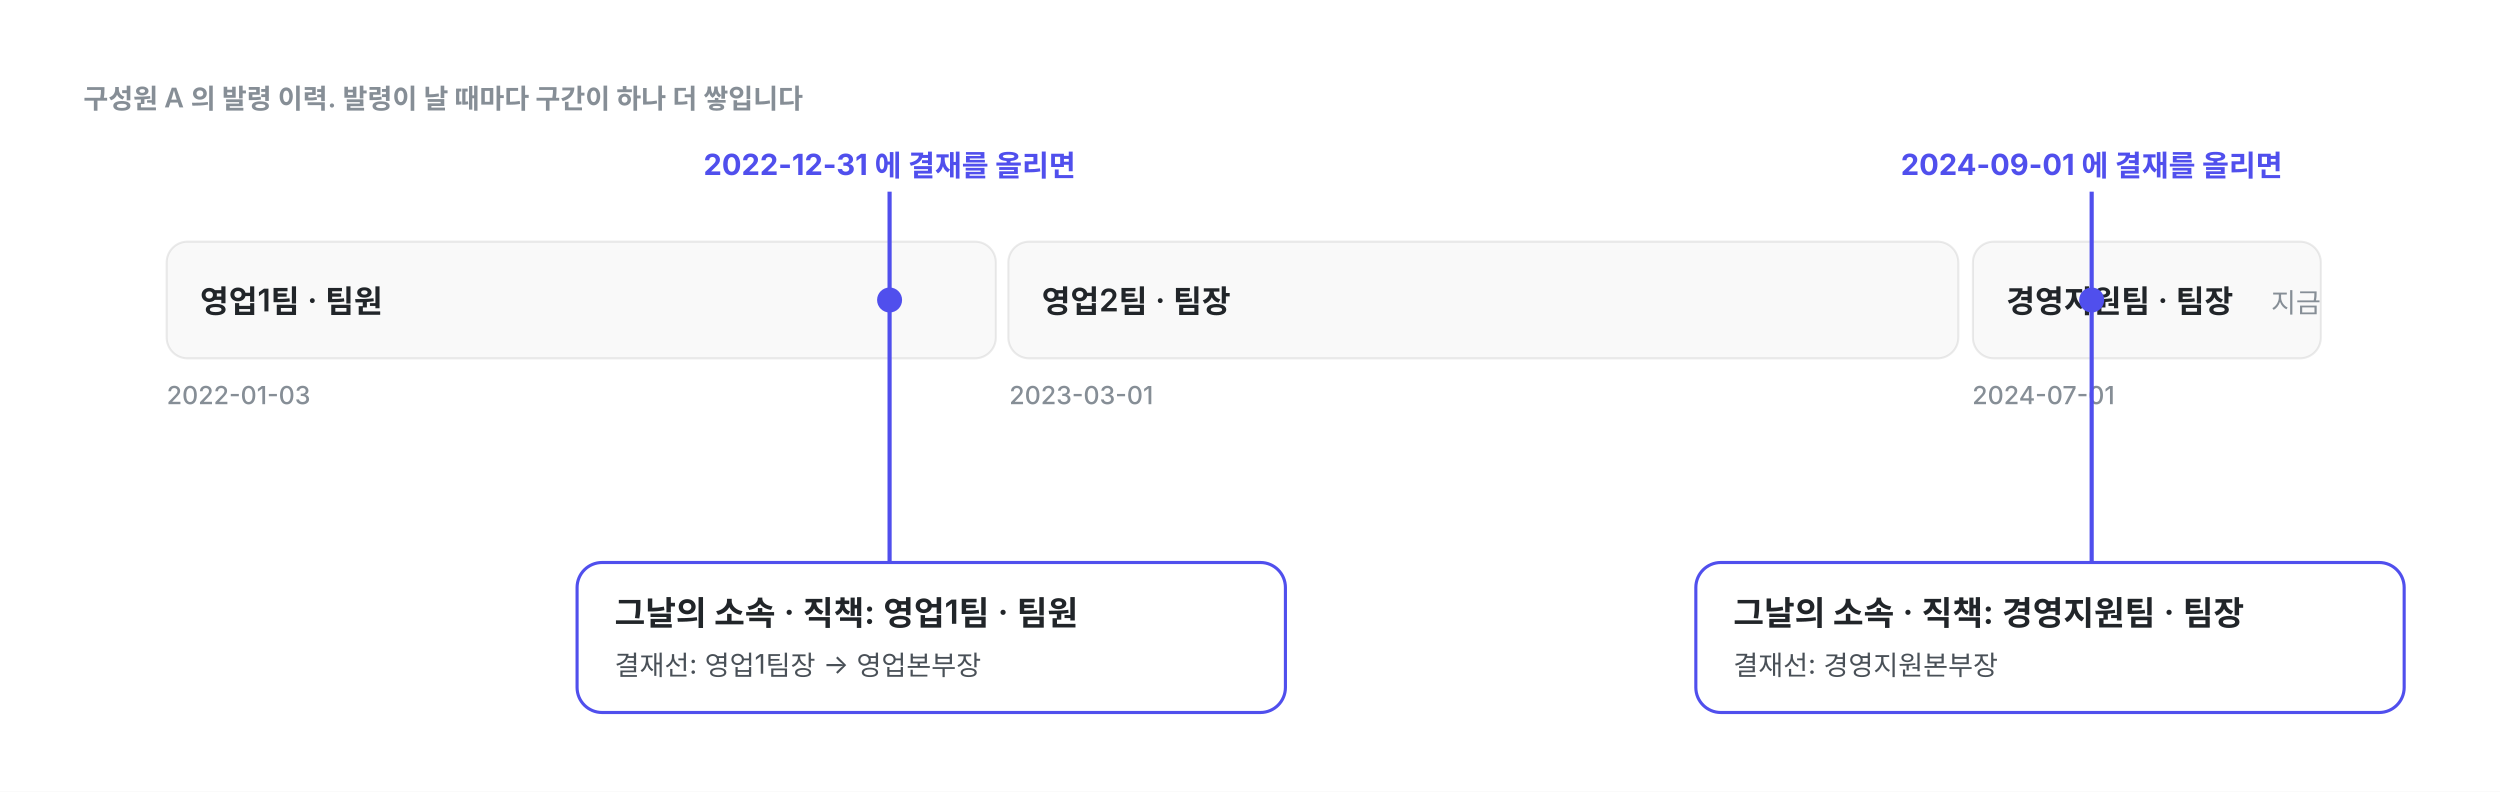
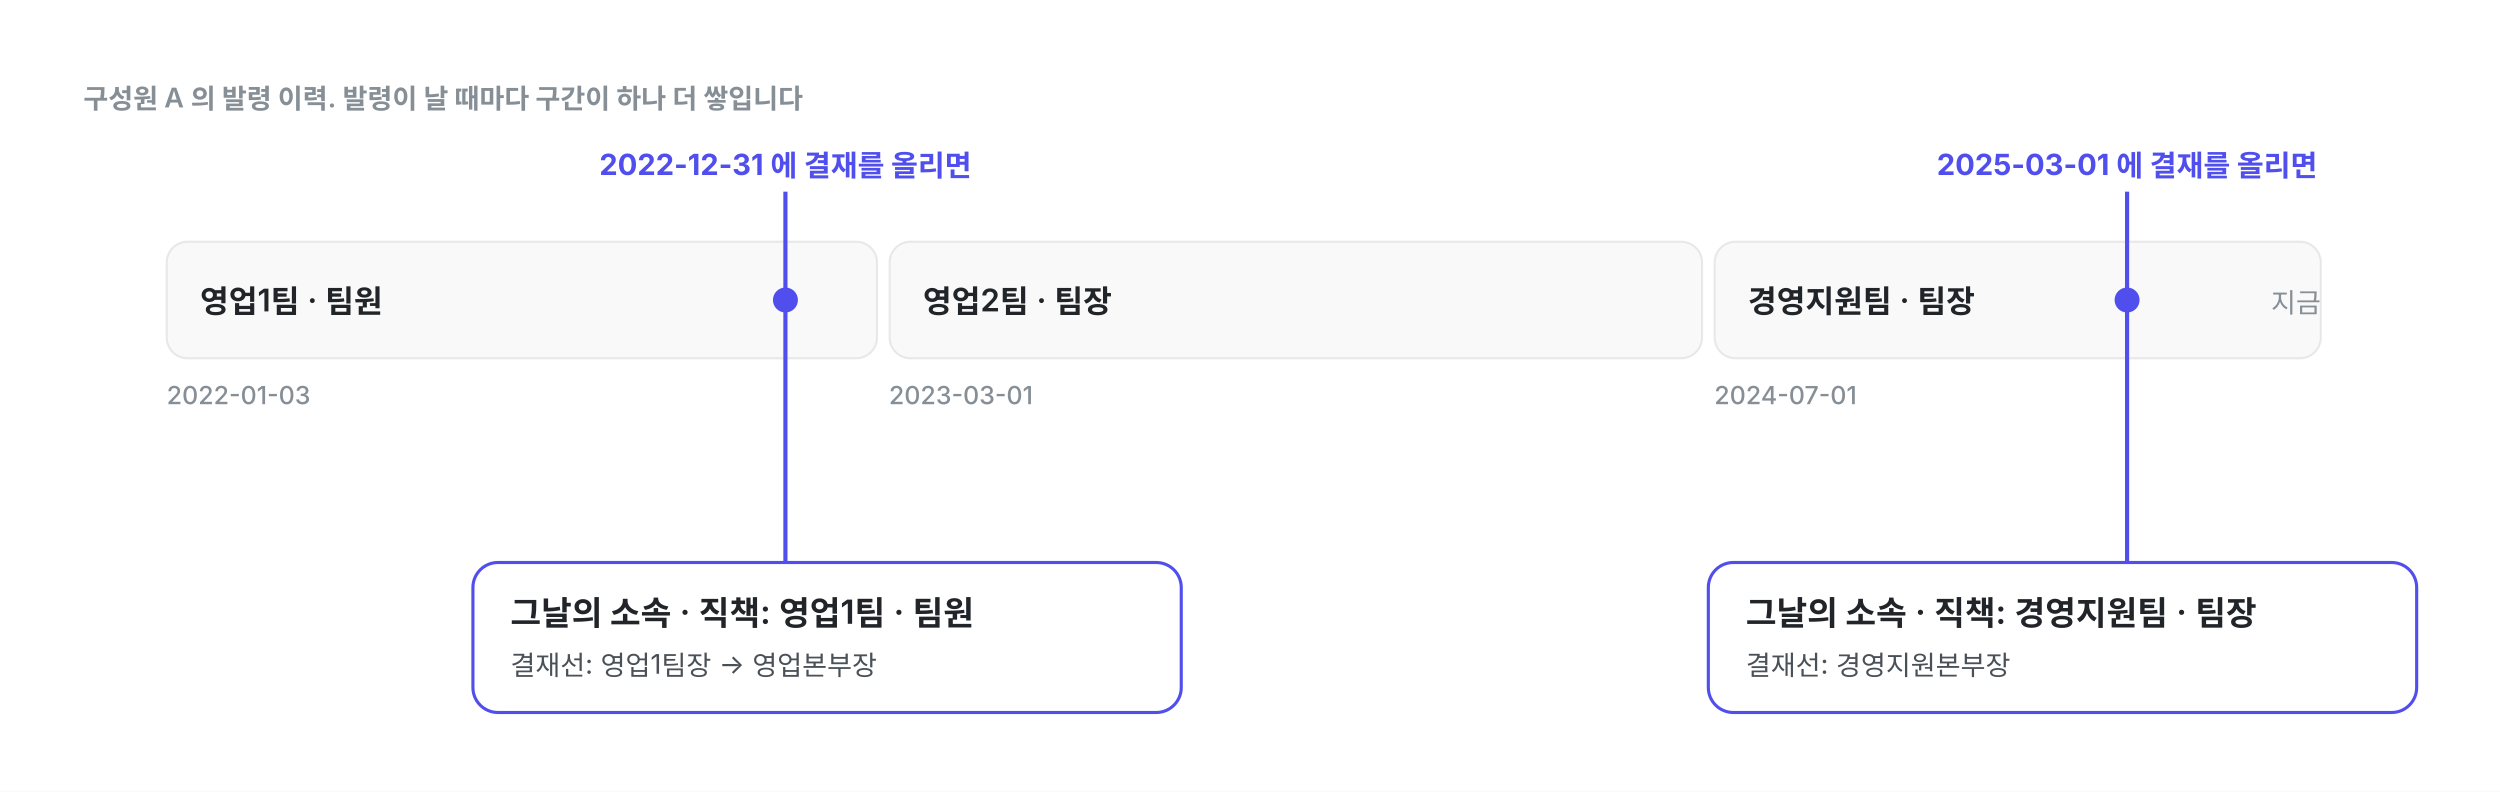
<svg xmlns="http://www.w3.org/2000/svg" viewBox="0 0 1200 380" width="1200" height="380" font-family="Pretendard Variable, Pretendard, -apple-system, BlinkMacSystemFont, sans-serif" aria-hidden="true">
  <rect width="1200" height="380" fill="#ffffff" />
  <text x="40" y="52" font-size="13" font-weight="600" fill="#868e96" text-anchor="start">구성원 A 의 발령 이력. 발령이 날 때마다 구간이 하나 더 쌓입니다</text>
-   <rect x="80" y="116" width="398" height="56" rx="10" fill="#f9f9f9" stroke="#000000" stroke-opacity="0.08" />
+   <rect x="80" y="116" width="341" height="56" rx="10" fill="#f9f9f9" stroke="#000000" stroke-opacity="0.08" />
  <text x="96" y="150" font-size="15" font-weight="600" fill="#212529">영업1팀 · 팀원</text>
  <text x="80.0" y="194" font-size="12" font-weight="500" fill="#868e96" text-anchor="start">2022-01-03</text>
-   <rect x="484" y="116" width="456" height="56" rx="10" fill="#f9f9f9" stroke="#000000" stroke-opacity="0.08" />
-   <text x="500" y="150" font-size="15" font-weight="600" fill="#212529">영업2팀 · 팀장</text>
-   <text x="484.444" y="194" font-size="12" font-weight="500" fill="#868e96" text-anchor="start">2023-03-01</text>
-   <rect x="947" y="116" width="167" height="56" rx="10" fill="#f9f9f9" stroke="#000000" stroke-opacity="0.08" />
-   <text x="963" y="150" font-size="15" font-weight="600" fill="#212529">경영지원팀 · 팀장</text>
-   <text x="946.667" y="194" font-size="12" font-weight="500" fill="#868e96" text-anchor="start">2024-07-01</text>
+   <rect x="427" y="116" width="390" height="56" rx="10" fill="#f9f9f9" stroke="#000000" stroke-opacity="0.08" />
+   <text x="443" y="150" font-size="15" font-weight="600" fill="#212529">영업2팀 · 팀장</text>
+   <text x="426.667" y="194" font-size="12" font-weight="500" fill="#868e96" text-anchor="start">2023-03-01</text>
+   <rect x="823" y="116" width="291" height="56" rx="10" fill="#f9f9f9" stroke="#000000" stroke-opacity="0.08" />
+   <text x="839" y="150" font-size="15" font-weight="600" fill="#212529">경영지원팀 · 팀장</text>
+   <text x="822.857" y="194" font-size="12" font-weight="500" fill="#868e96" text-anchor="start">2024-07-01</text>
  <text x="1114" y="150" font-size="13" fill="#868e96" text-anchor="end">지금</text>
-   <path d="M427 92 V270" stroke="#504fed" stroke-width="2" />
-   <circle cx="427" cy="144.0" r="6" fill="#504fed" />
-   <text x="427" y="84" font-size="14" font-weight="700" fill="#504fed" text-anchor="middle">2022-12-31 에 결재를 올리면</text>
-   <rect x="277" y="270" width="340" height="72" rx="12" fill="#ffffff" stroke="#504fed" stroke-width="1.5" />
-   <text x="295" y="300" font-size="16" font-weight="600" fill="#212529">그날의 소속 · 직책: 영업1팀 · 팀원</text>
-   <text x="295" y="324" font-size="13" fill="#495057">결재선: 영업1팀장 → 영업본부장</text>
-   <path d="M1004 92 V270" stroke="#504fed" stroke-width="2" />
-   <circle cx="1004" cy="144.0" r="6" fill="#504fed" />
-   <text x="1004" y="84" font-size="14" font-weight="700" fill="#504fed" text-anchor="middle">2024-09-01 에 결재를 올리면</text>
-   <rect x="814" y="270" width="340" height="72" rx="12" fill="#ffffff" stroke="#504fed" stroke-width="1.5" />
-   <text x="832" y="300" font-size="16" font-weight="600" fill="#212529">그날의 소속 · 직책: 경영지원팀 · 팀장</text>
-   <text x="832" y="324" font-size="13" fill="#495057">결재선: 경영지원본부장</text>
+   <path d="M377 92 V270" stroke="#504fed" stroke-width="2" />
+   <circle cx="377" cy="144.0" r="6" fill="#504fed" />
+   <text x="377" y="84" font-size="14" font-weight="700" fill="#504fed" text-anchor="middle">2022-12-31 에 결재를 올리면</text>
+   <rect x="227" y="270" width="340" height="72" rx="12" fill="#ffffff" stroke="#504fed" stroke-width="1.5" />
+   <text x="245" y="300" font-size="16" font-weight="600" fill="#212529">그날의 소속 · 직책: 영업1팀 · 팀원</text>
+   <text x="245" y="324" font-size="13" fill="#495057">결재선: 영업1팀장 → 영업본부장</text>
+   <path d="M1021 92 V270" stroke="#504fed" stroke-width="2" />
+   <circle cx="1021" cy="144.0" r="6" fill="#504fed" />
+   <text x="1021" y="84" font-size="14" font-weight="700" fill="#504fed" text-anchor="middle">2025-03-01 에 결재를 올리면</text>
+   <rect x="820" y="270" width="340" height="72" rx="12" fill="#ffffff" stroke="#504fed" stroke-width="1.5" />
+   <text x="838" y="300" font-size="16" font-weight="600" fill="#212529">그날의 소속 · 직책: 경영지원팀 · 팀장</text>
+   <text x="838" y="324" font-size="13" fill="#495057">결재선: 경영지원본부장</text>
</svg>
